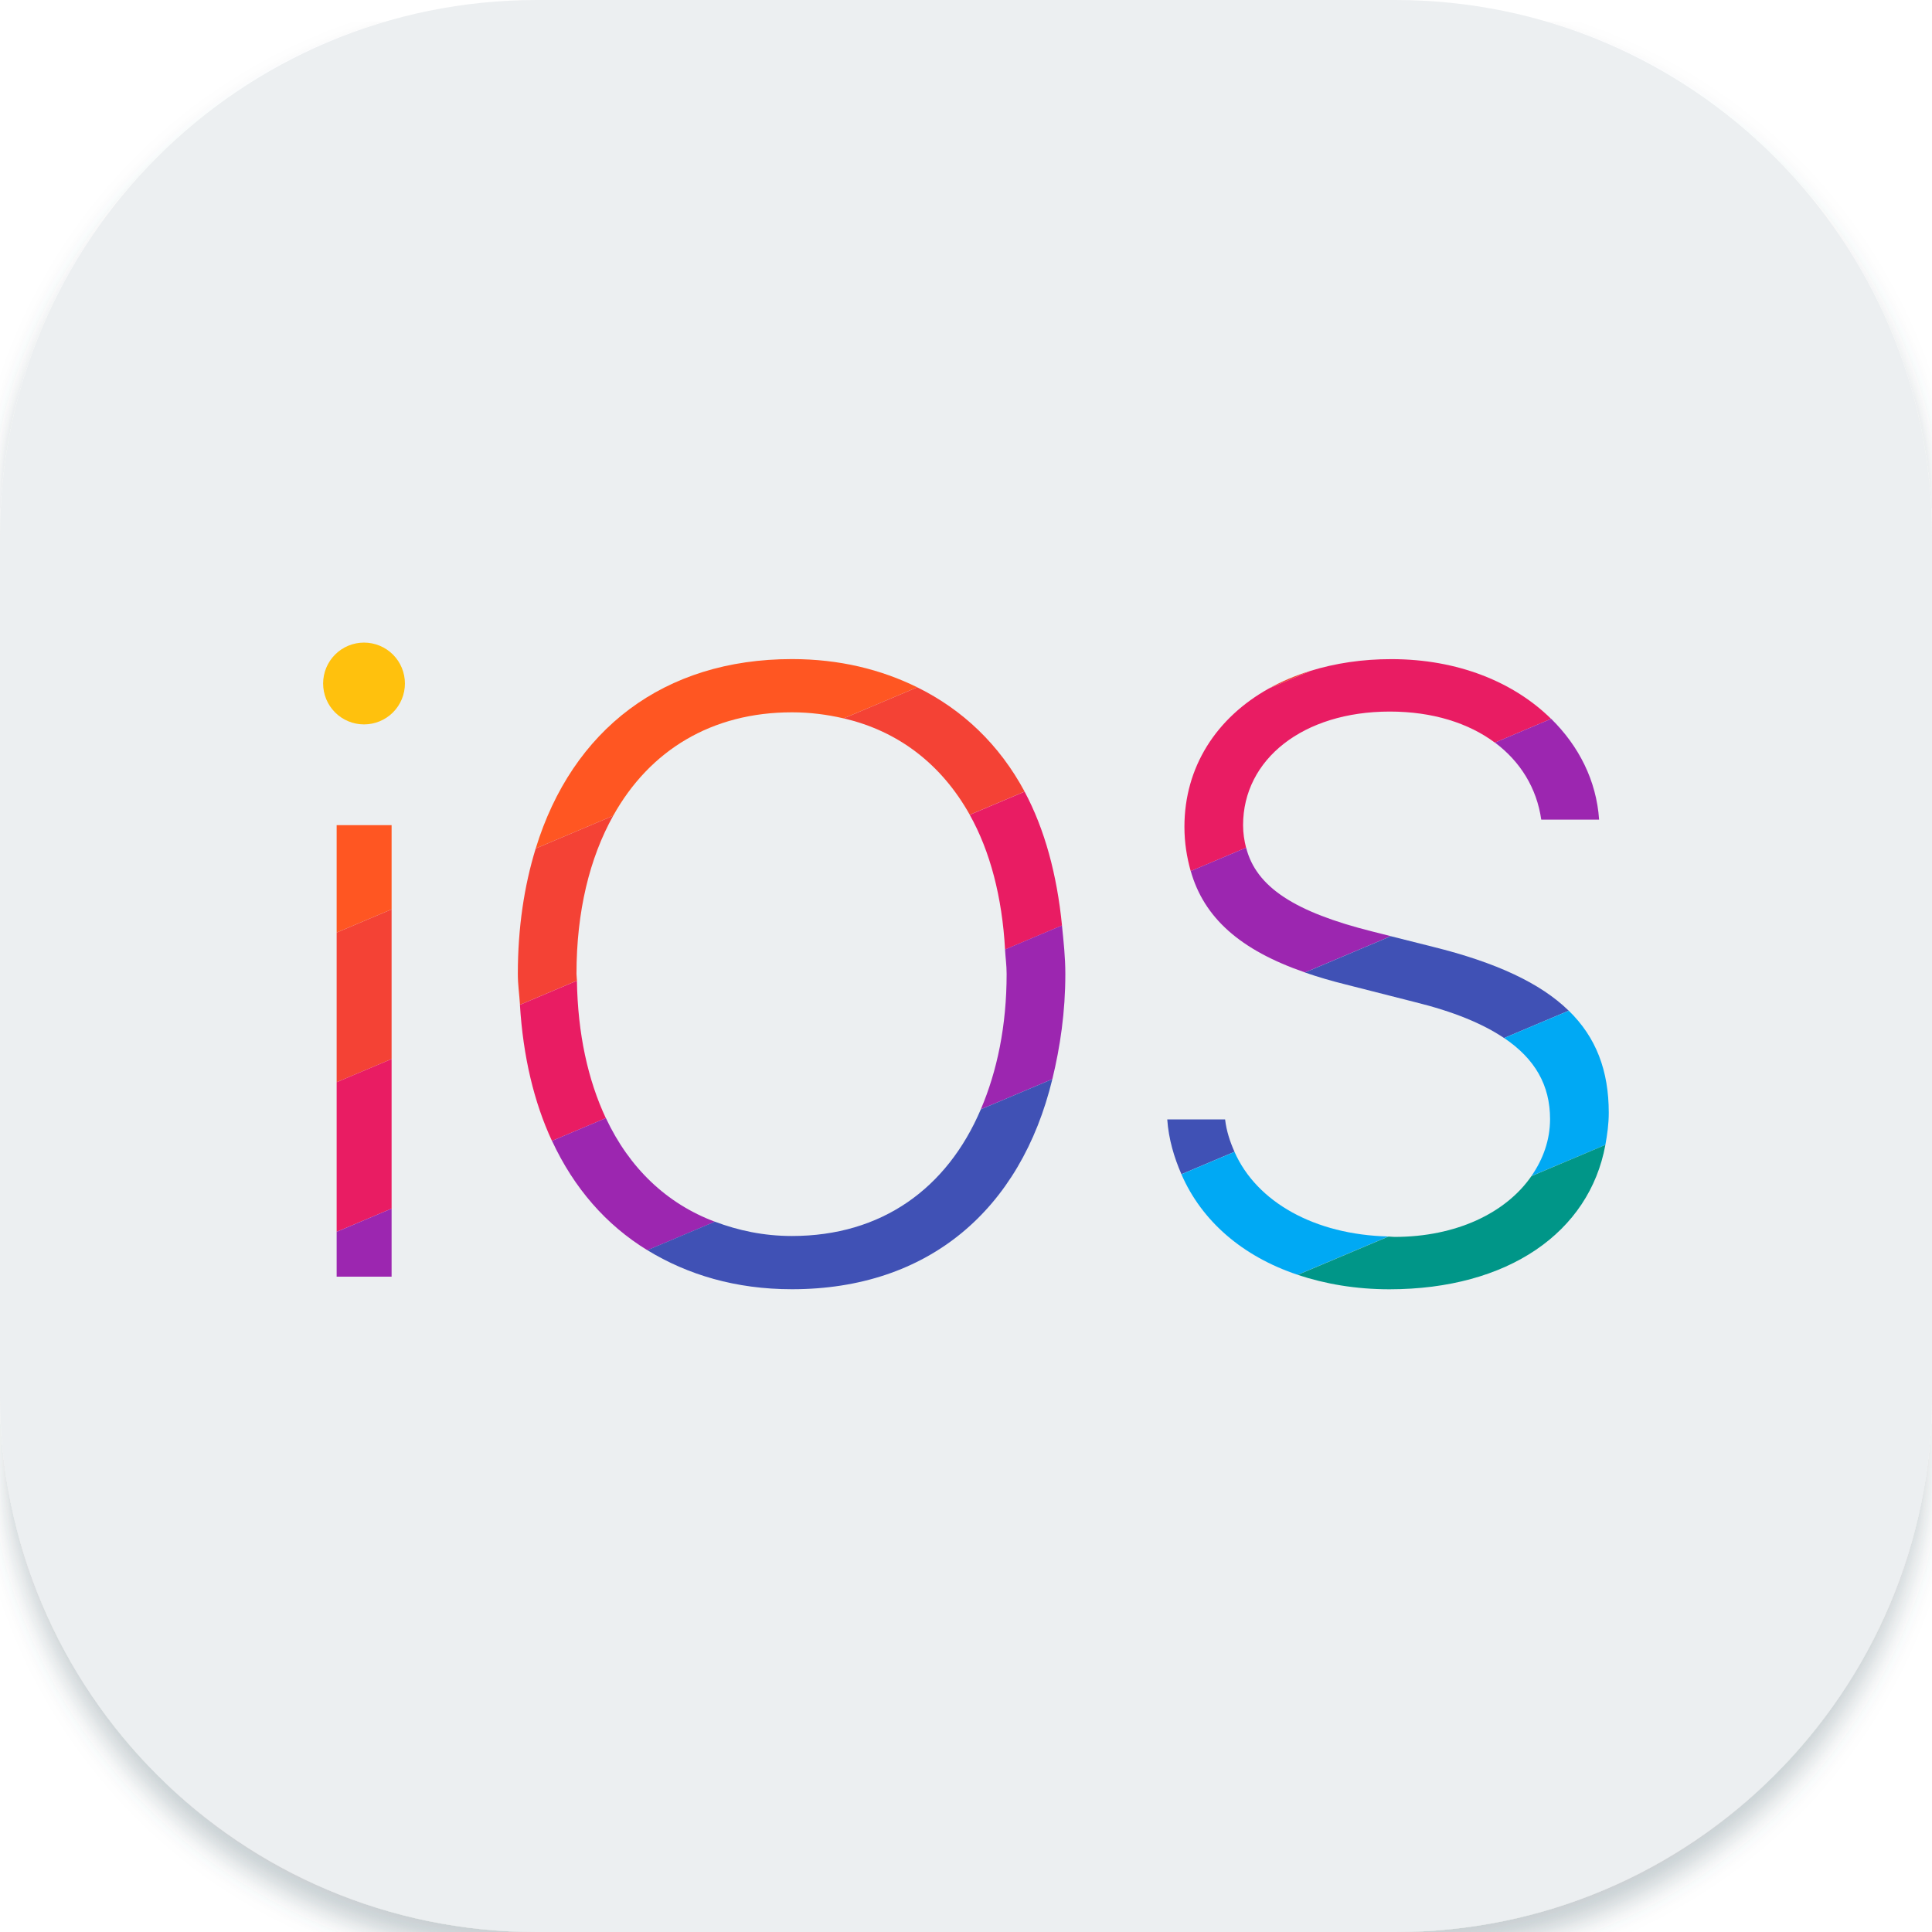
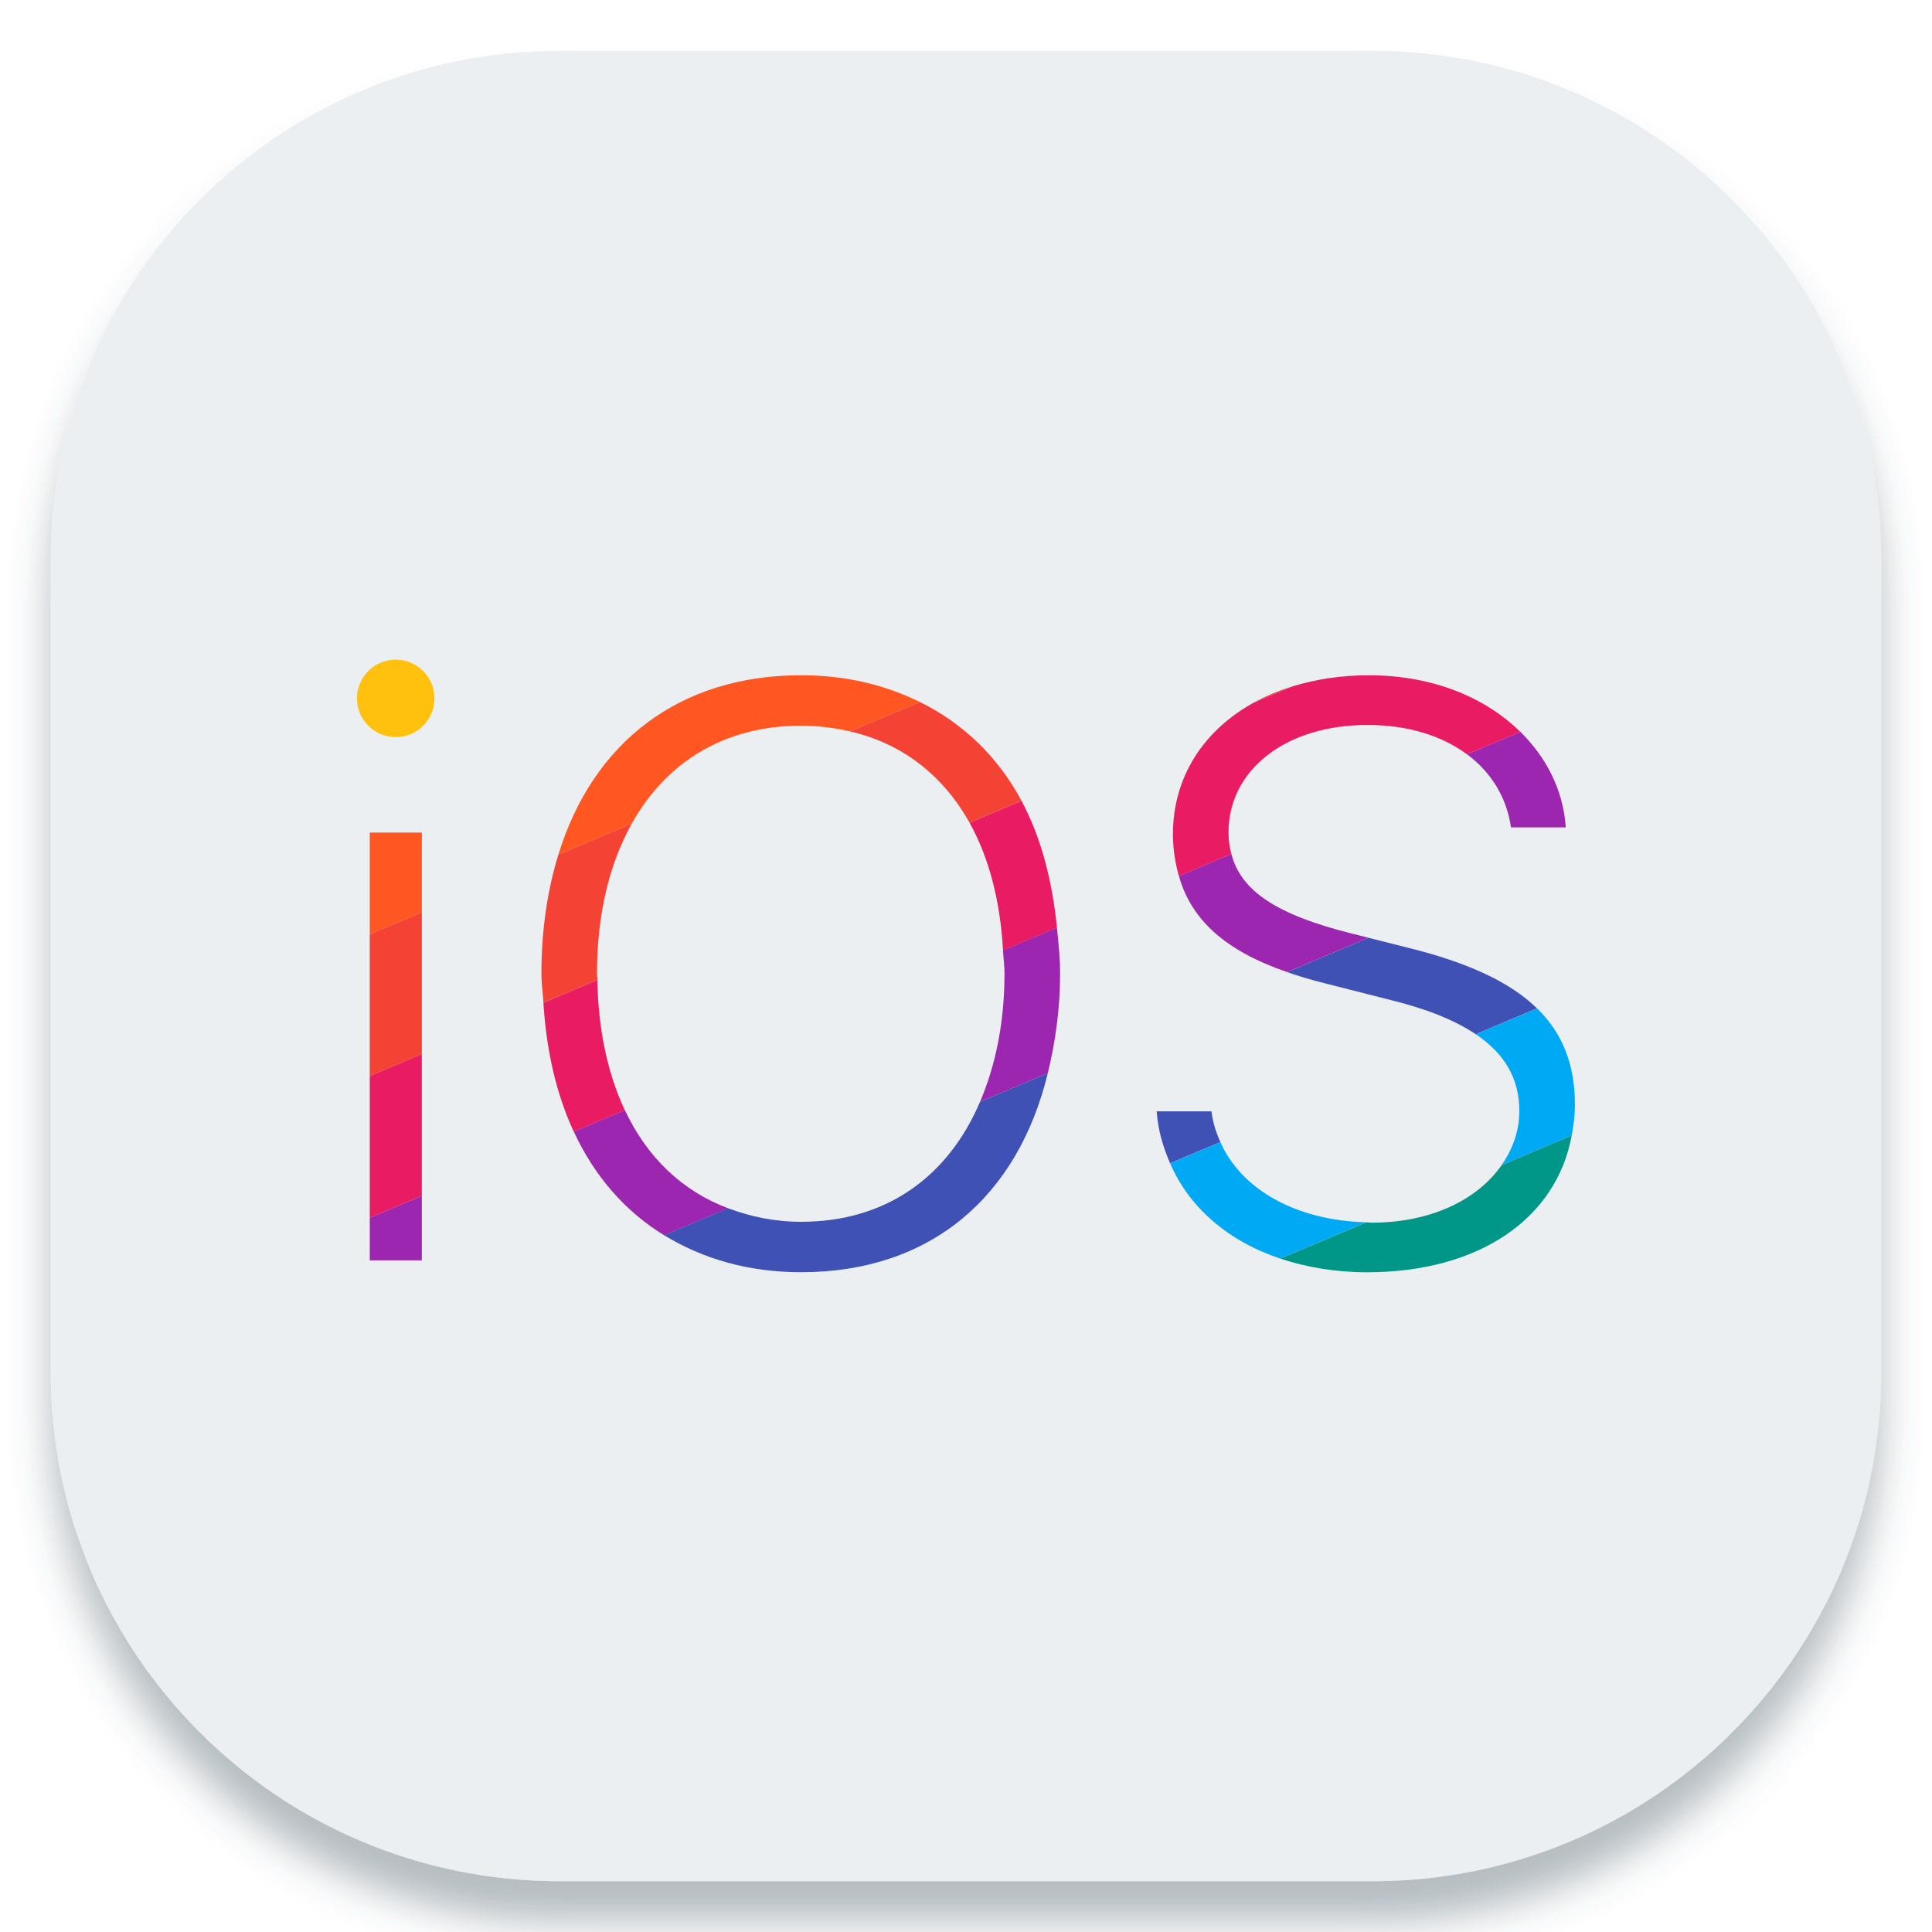
- <svg xmlns="http://www.w3.org/2000/svg" fill="none" height="36" viewBox="0 0 36 36" width="36">
+ <svg xmlns="http://www.w3.org/2000/svg" fill="none" height="36" viewBox="-1 -1 38 38" width="36">
  <defs>
-     <filter id="ios-shadow" x="-4%" y="-4%" width="108%" height="108%" color-interpolation-filters="sRGB">
-       <feDropShadow dx="0" dy="0.4" stdDeviation="0.25" flood-color="#455a64" flood-opacity="0.3" />
+     <filter id="ios-shadow" x="-8%" y="-8%" width="116%" height="116%" color-interpolation-filters="sRGB">
+       <feDropShadow dx="0" dy="0.8" stdDeviation="0.4" flood-color="#455a64" flood-opacity="0.4" />
    </filter>
  </defs>
  <g filter="url(#ios-shadow)">
    <path d="m10 36h16c5.523 0 10-4.477 10-10v-16c0-5.523-4.477-10-10-10h-16c-5.523 0-10 4.477-10 10v16c0 5.523 4.477 10 10 10z" fill="#eceff1" />
    <path d="m6.783 11.974c-.202 0-.396.08-.539.223s-.223.337-.223.539.08.396.223.539.337.223.539.223c.202 0 .396-.08.539-.223s.223-.337.223-.539-.08-.396-.223-.539-.337-.223-.539-.223z" fill="#ffc107" />
    <path d="m9.982 15.81 1.444-.61c.68-1.22 1.835-1.927 3.332-1.927.34 0 .659.043.962.113l1.372-.579c-.676-.333-1.451-.526-2.334-.526-2.39 0-4.095 1.313-4.776 3.529zm-2.685 1.134v-1.569h-1.024v2.002z" fill="#ff5722" />
    <path d="m7.297 19.733v-2.789l-1.024.433v2.788zm3.445-1.585c0-1.169.246-2.163.684-2.948l-1.444.61c-.214.696-.333 1.476-.333 2.338 0 .201.028.382.04.574l1.062-.449c-.001-.043-.009-.081-.009-.125zm13.679-5.648c-.279.086-.537.195-.774.327zm-7.329.307-1.372.579c1.027.237 1.828.863 2.35 1.796l1.022-.432c-.468-.872-1.151-1.524-2-1.943z" fill="#f44336" />
    <path d="m7.297 22.521v-2.788l-1.024.432v2.788zm17.124-10.021-.774.327c-.983.547-1.577 1.464-1.577 2.58 0 .302.046.571.117.825l1.032-.436c-.034-.132-.056-.27-.056-.42 0-1.227 1.117-2.117 2.734-2.117.796 0 1.467.213 1.958.579l1.048-.443c-.694-.684-1.735-1.113-2.974-1.113-.548-.001-1.053.078-1.508.218zm-13.671 5.774-1.062.449c.059.959.26 1.811.597 2.536l1.004-.424c-.335-.714-.523-1.575-.539-2.561zm8.342-3.523-1.022.432c.381.682.603 1.532.658 2.51l1.061-.448c-.094-.948-.322-1.793-.697-2.494z" fill="#e91e63" />
    <path d="m19.609 20.108c.146-.602.242-1.247.242-1.96 0-.316-.033-.609-.063-.904l-1.061.448c.009.153.03.296.03.456 0 .968-.177 1.809-.481 2.523zm-8.319.726-1.004.424c.408.879 1.008 1.568 1.777 2.038l1.258-.531c-.901-.338-1.594-1.001-2.031-1.931zm-3.993 1.687-1.024.432v.836h1.024zm15.923-6.726-1.032.436c.245.866.915 1.471 2.129 1.889l1.6-.676-.338-.085c-1.457-.364-2.173-.832-2.359-1.564zm5.499-.522h1.078c-.05-.731-.379-1.373-.893-1.879l-1.048.443c.472.352.779.847.863 1.436z" fill="#9c27b0" />
    <path d="m19.609 20.108-1.333.563c-.629 1.476-1.85 2.36-3.519 2.36-.528 0-1.001-.103-1.437-.267l-1.258.531c.752.459 1.648.728 2.695.728 2.543 0 4.262-1.482 4.852-3.915zm3.219.751h-1.078c.026.368.127.705.264 1.021l.989-.418c-.084-.189-.15-.388-.175-.603zm3.867-3.218-.779-.196-1.6.676c.234.081.487.156.762.224l1.289.328c.714.176 1.257.399 1.659.669l1.205-.509c-.528-.515-1.353-.899-2.536-1.192z" fill="#3f51b5" />
    <path d="m23.003 21.463-.989.418c.377.87 1.139 1.531 2.166 1.873l1.692-.714c-1.379-.033-2.457-.644-2.869-1.577zm6.911-.13c.035-.193.063-.39.063-.598 0-.784-.234-1.404-.745-1.902l-1.205.509c.579.39.856.883.856 1.51 0 .393-.131.75-.348 1.063z" fill="#03a9f4" />
    <path d="m29.914 21.333-1.379.583c-.472.682-1.394 1.132-2.55 1.132-.039 0-.074-.006-.112-.007l-1.692.714c.514.171 1.086.269 1.71.269 2.207-.001 3.724-1.06 4.023-2.691z" fill="#009688" />
  </g>
</svg>
